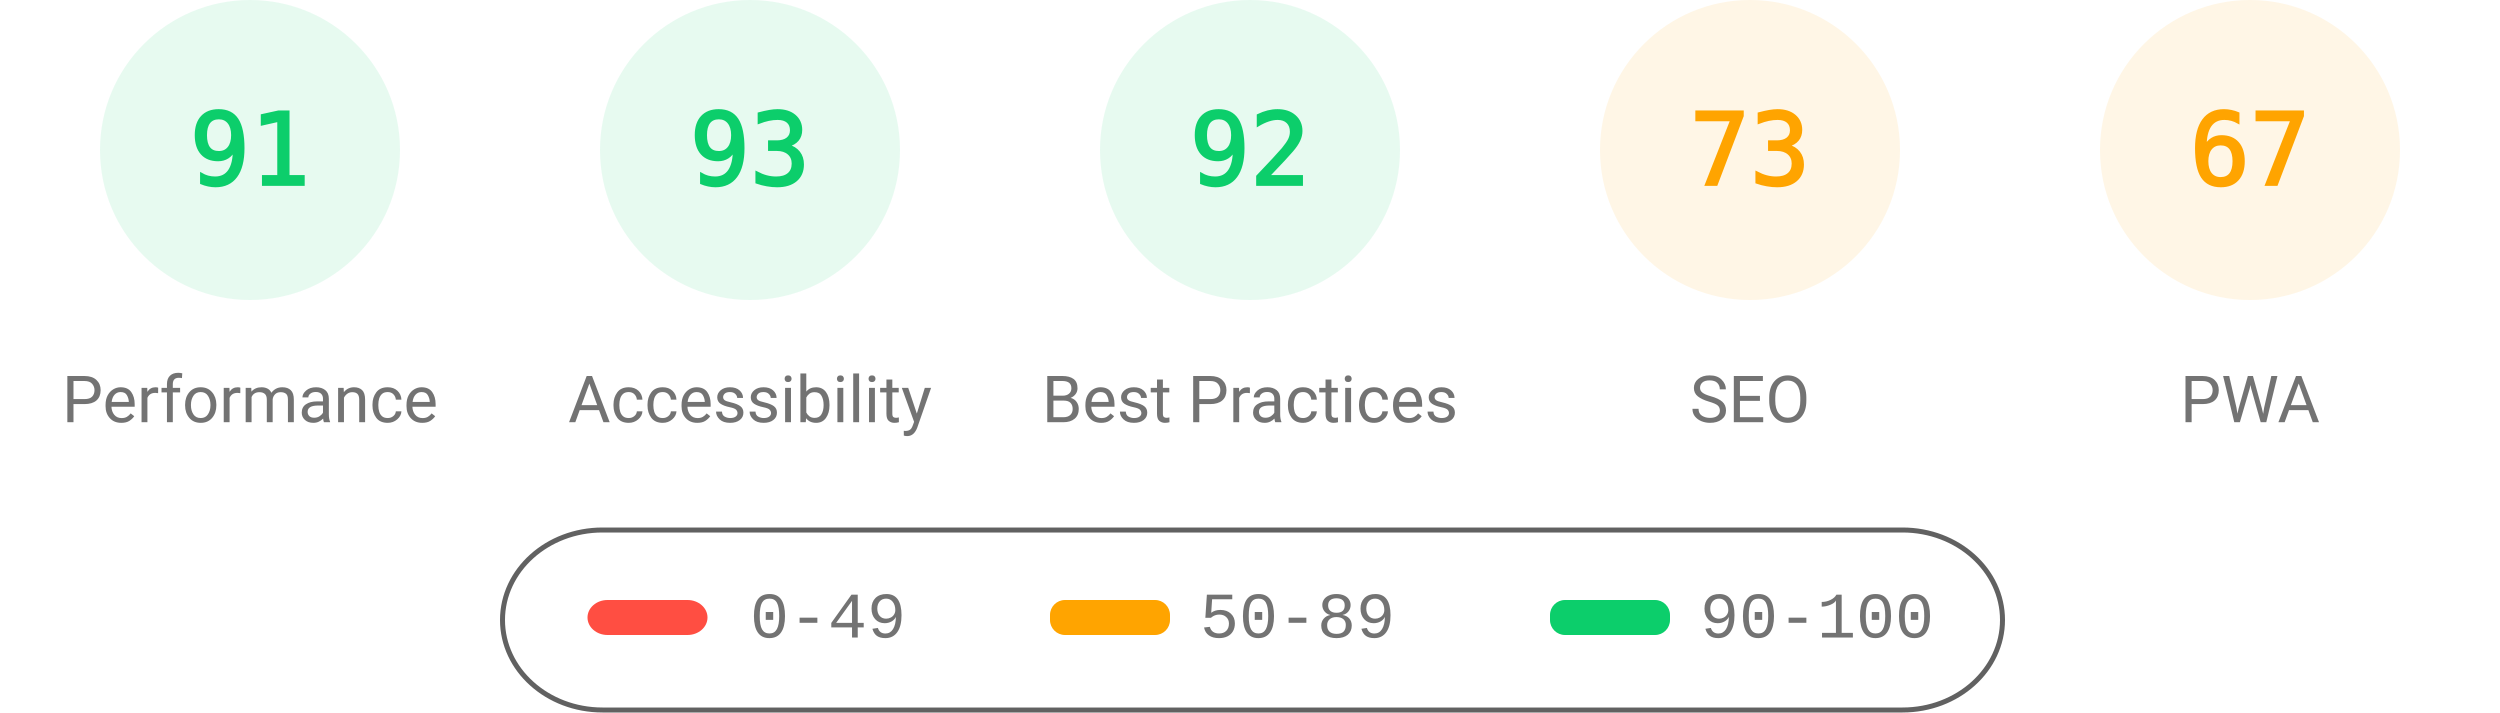
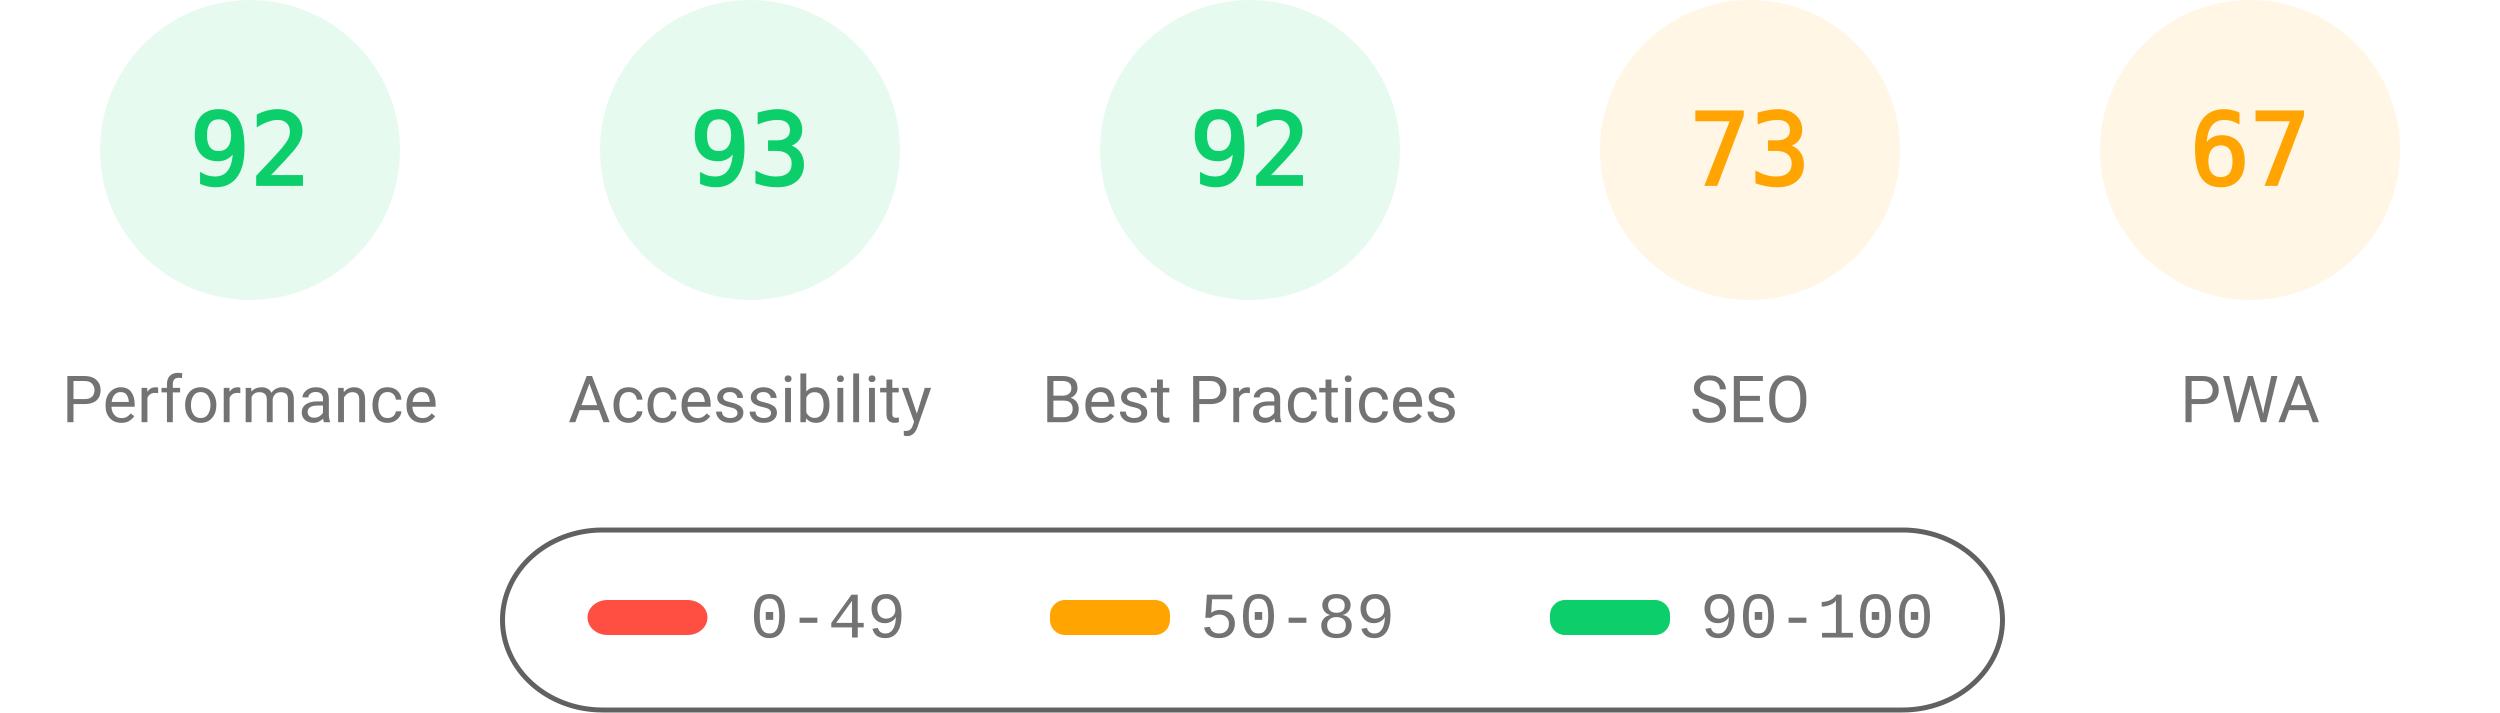
<svg xmlns="http://www.w3.org/2000/svg" fill="none" width="1000" height="285">
  <style>.gauge-base{opacity:.1}.gauge-arc{fill:none;animation-delay:250ms;stroke-linecap:round;transform:rotate(-90deg);transform-origin:100px 60px;animation:load-gauge 1s ease forwards}.guage-text{font-size:40px;font-family:monospace;text-align:center}.guage-red{color:#ff4e42;fill:#ff4e42;stroke:#ff4e42}.guage-orange{color:#ffa400;fill:#ffa400;stroke:#ffa400}.guage-green{color:#0cce6b;fill:#0cce6b;stroke:#0cce6b}.guage-undefined{color:#5c5c5c;fill:#5c5c5c;stroke:#5c5c5c}.guage-title{color:#737373;fill:#737373;stroke:none;font-size:26px;line-height:26px;font-family:Roboto,Halvetica,Arial,sans-serif}@keyframes load-gauge{from{stroke-dasharray:0 352.858}}</style>
  <svg class="guage-div guage-perf guage-green" viewBox="0 0 200 200" width="200" height="200">
    <circle class="gauge-base" r="56" cx="100" cy="60" stroke-width="8" />
-     <circle class="gauge-arc guage-arc-1" r="56" cx="100" cy="60" stroke-width="8" style="stroke-dasharray:320.191,351.858" />
-     <text class="guage-text" x="100" y="60" alignment-baseline="central" dominant-baseline="central" text-anchor="middle">91</text>
+     <circle class="gauge-arc guage-arc-1" r="56" cx="100" cy="60" stroke-width="8" style="stroke-dasharray:323.709,351.858" />
+     <text class="guage-text" x="100" y="60" alignment-baseline="central" dominant-baseline="central" text-anchor="middle">92</text>
    <text class="guage-title" x="100" y="160" alignment-baseline="central" dominant-baseline="central" text-anchor="middle">Performance</text>
  </svg>
  <svg class="guage-div guage-acc guage-green" viewBox="0 0 200 200" width="200" height="200" x="200">
    <circle class="gauge-base" r="56" cx="100" cy="60" stroke-width="8" />
    <circle class="gauge-arc guage-arc-2" r="56" cx="100" cy="60" stroke-width="8" style="stroke-dasharray:327.228,351.858" />
    <text class="guage-text" x="100" y="60" alignment-baseline="central" dominant-baseline="central" text-anchor="middle">93</text>
    <text class="guage-title" x="100" y="160" alignment-baseline="central" dominant-baseline="central" text-anchor="middle">Accessibility</text>
  </svg>
  <svg class="guage-div guage-best guage-green" viewBox="0 0 200 200" width="200" height="200" x="400">
    <circle class="gauge-base" r="56" cx="100" cy="60" stroke-width="8" />
    <circle class="gauge-arc guage-arc-3" r="56" cx="100" cy="60" stroke-width="8" style="stroke-dasharray:323.709,351.858" />
    <text class="guage-text" x="100" y="60" alignment-baseline="central" dominant-baseline="central" text-anchor="middle">92</text>
    <text class="guage-title" x="100" y="160" alignment-baseline="central" dominant-baseline="central" text-anchor="middle">Best Practices</text>
  </svg>
  <svg class="guage-div guage-seo guage-orange" viewBox="0 0 200 200" width="200" height="200" x="600">
    <circle class="gauge-base" r="56" cx="100" cy="60" stroke-width="8" />
    <circle class="gauge-arc guage-arc-4" r="56" cx="100" cy="60" stroke-width="8" style="stroke-dasharray:256.856,351.858" />
    <text class="guage-text" x="100" y="60" alignment-baseline="central" dominant-baseline="central" text-anchor="middle">73</text>
    <text class="guage-title" x="100" y="160" alignment-baseline="central" dominant-baseline="central" text-anchor="middle">SEO</text>
  </svg>
  <svg class="guage-div guage-pwa guage-orange" viewBox="0 0 200 200" width="200" height="200" x="800">
    <circle class="gauge-base" r="56" cx="100" cy="60" stroke-width="8" />
    <circle class="gauge-arc guage-arc-4" r="56" cx="100" cy="60" stroke-width="8" style="stroke-dasharray:235.745,351.858" />
    <text class="guage-text" x="100" y="60" alignment-baseline="central" dominant-baseline="central" text-anchor="middle">67</text>
    <text class="guage-title" x="100" y="160" alignment-baseline="central" dominant-baseline="central" text-anchor="middle">PWA</text>
  </svg>
  <svg width="604" height="76" x="200" y="210">
    <path fill="none" id="canvas_background" d="M-1-1h604v80H-1z" />
    <rect fill-opacity="0" stroke="#616161" stroke-width="2" rx="40" id="svg_2" height="72" width="600" y="2" x="1" fill="#000" />
    <rect stroke="#000" rx="8" id="svg_3" height="14" width="48" y="30" x="35" stroke-opacity="null" stroke-width="0" fill="#ff4e42" />
    <rect stroke="#000" rx="6" id="svg_4" height="14" width="48" y="30" x="220" stroke-opacity="null" stroke-width="0" fill="#ffa400" />
    <rect stroke="#000" rx="6" id="svg_5" height="14" width="48" y="30" x="420" stroke-opacity="null" stroke-width="0" fill="#0cce6b" />
    <text xml:space="preserve" text-anchor="start" font-family="'Courier New', Courier, monospace" font-size="26" id="svg_6" y="45" x="100" stroke-opacity="null" stroke-width="0" stroke="#000" fill="#737373">0-49</text>
    <text xml:space="preserve" text-anchor="start" font-family="'Courier New', Courier, monospace" font-size="26" id="svg_7" y="45" x="280" stroke-opacity="null" stroke-width="0" stroke="#000" fill="#737373">50-89</text>
    <text xml:space="preserve" text-anchor="start" font-family="'Courier New', Courier, monospace" font-size="26" id="svg_8" y="45" x="480" stroke-opacity="null" stroke-width="0" stroke="#000" fill="#737373">90-100</text>
  </svg>
</svg>
